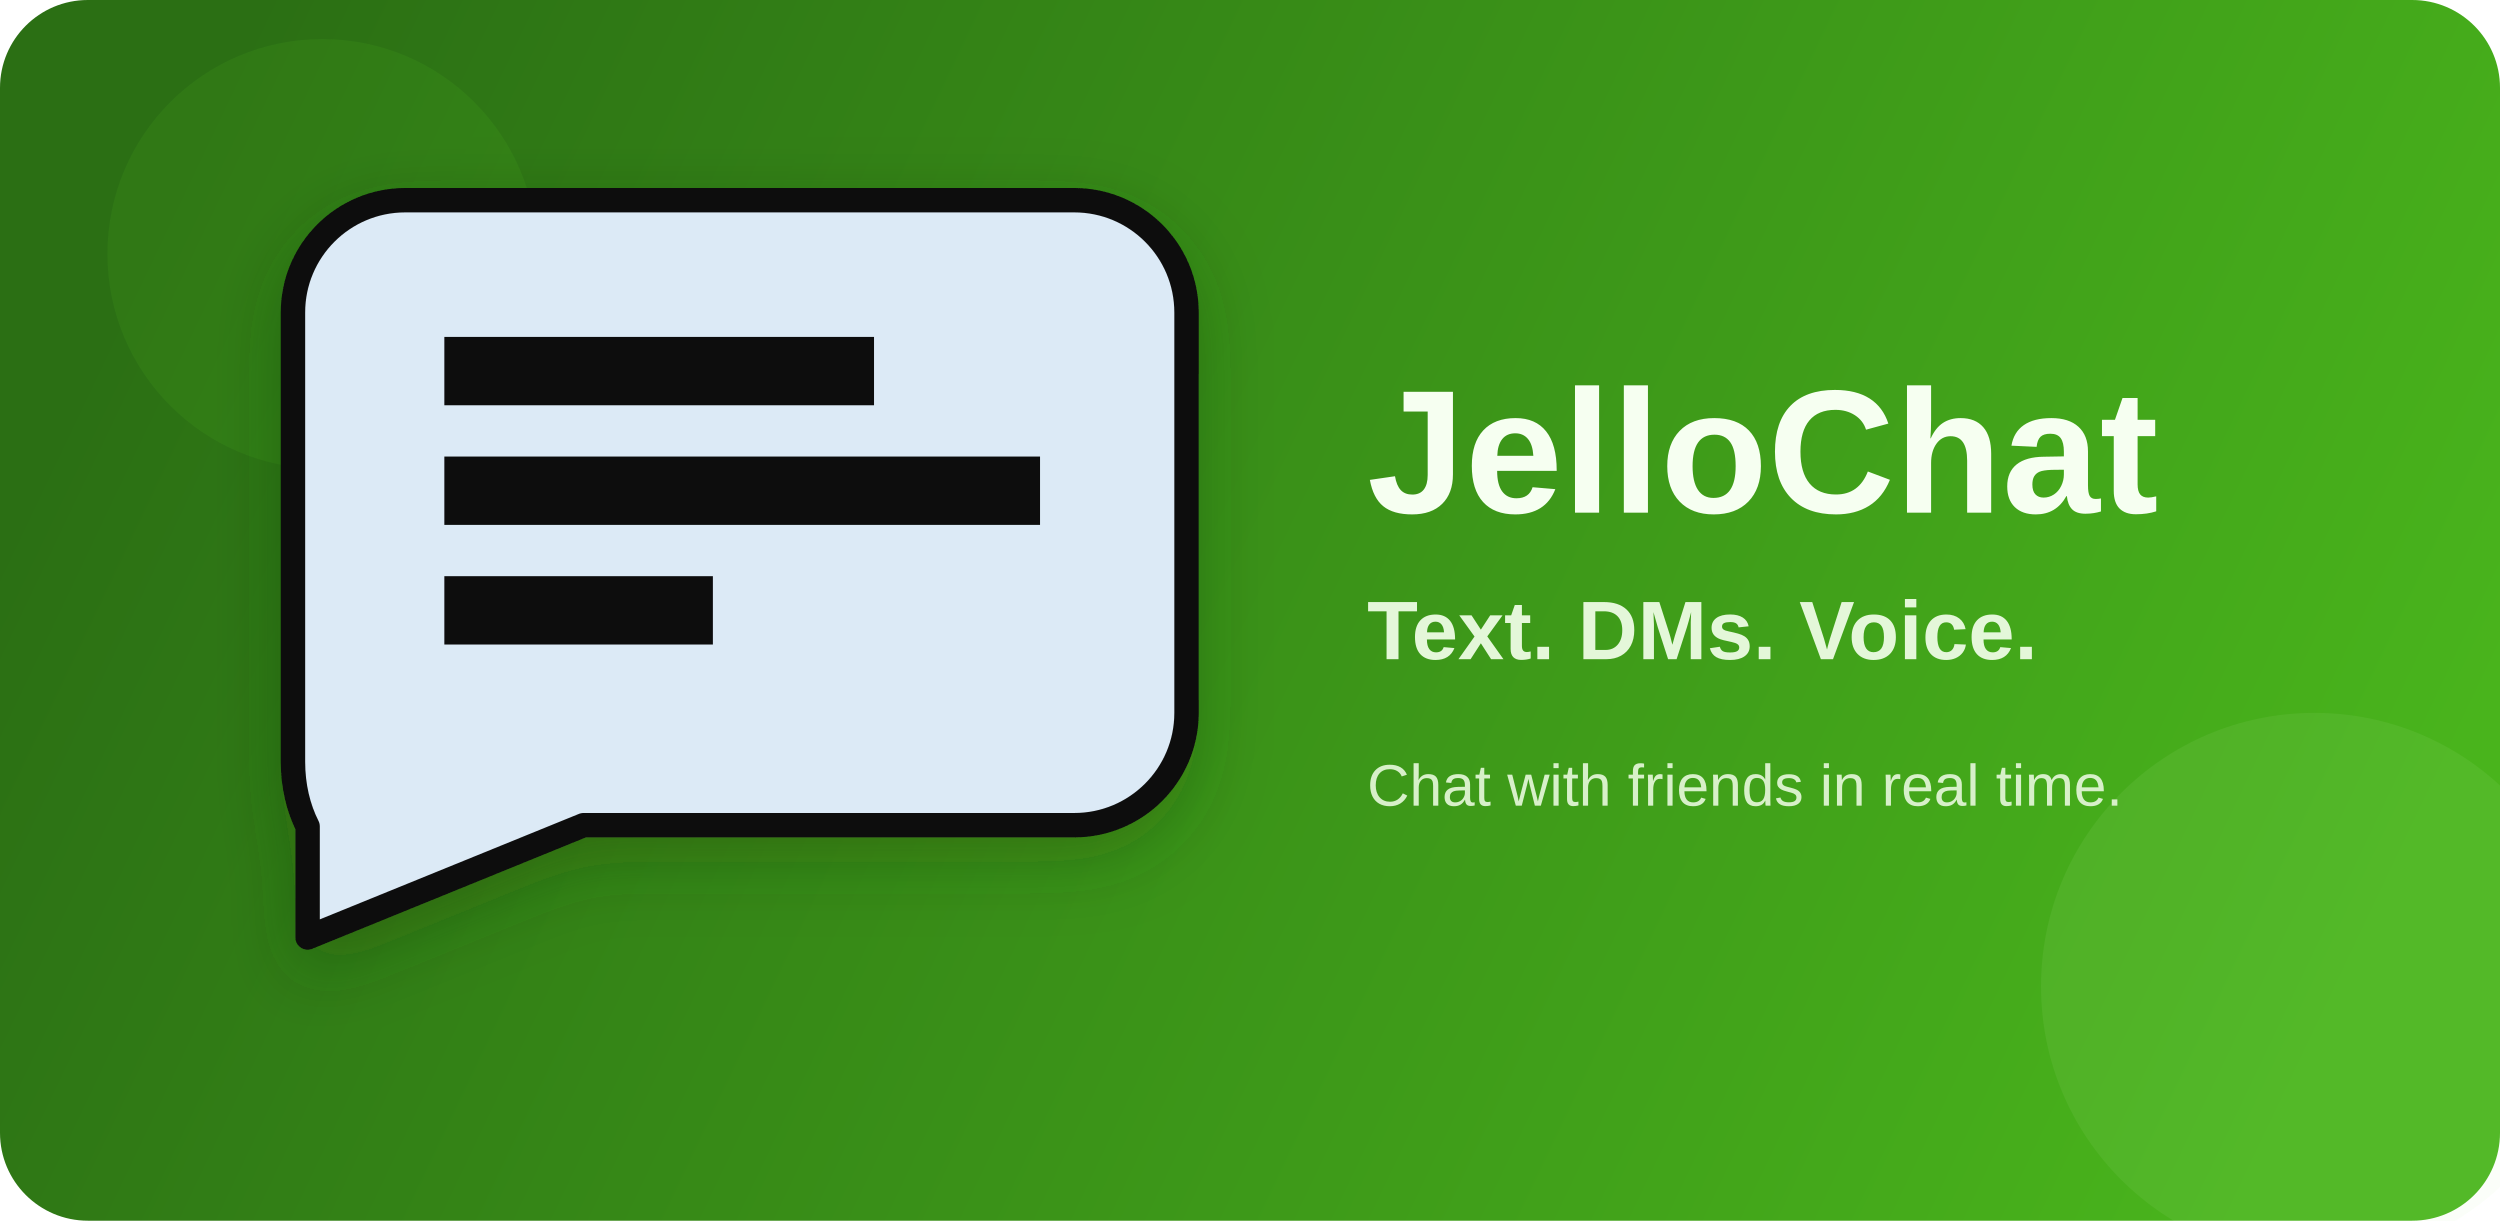
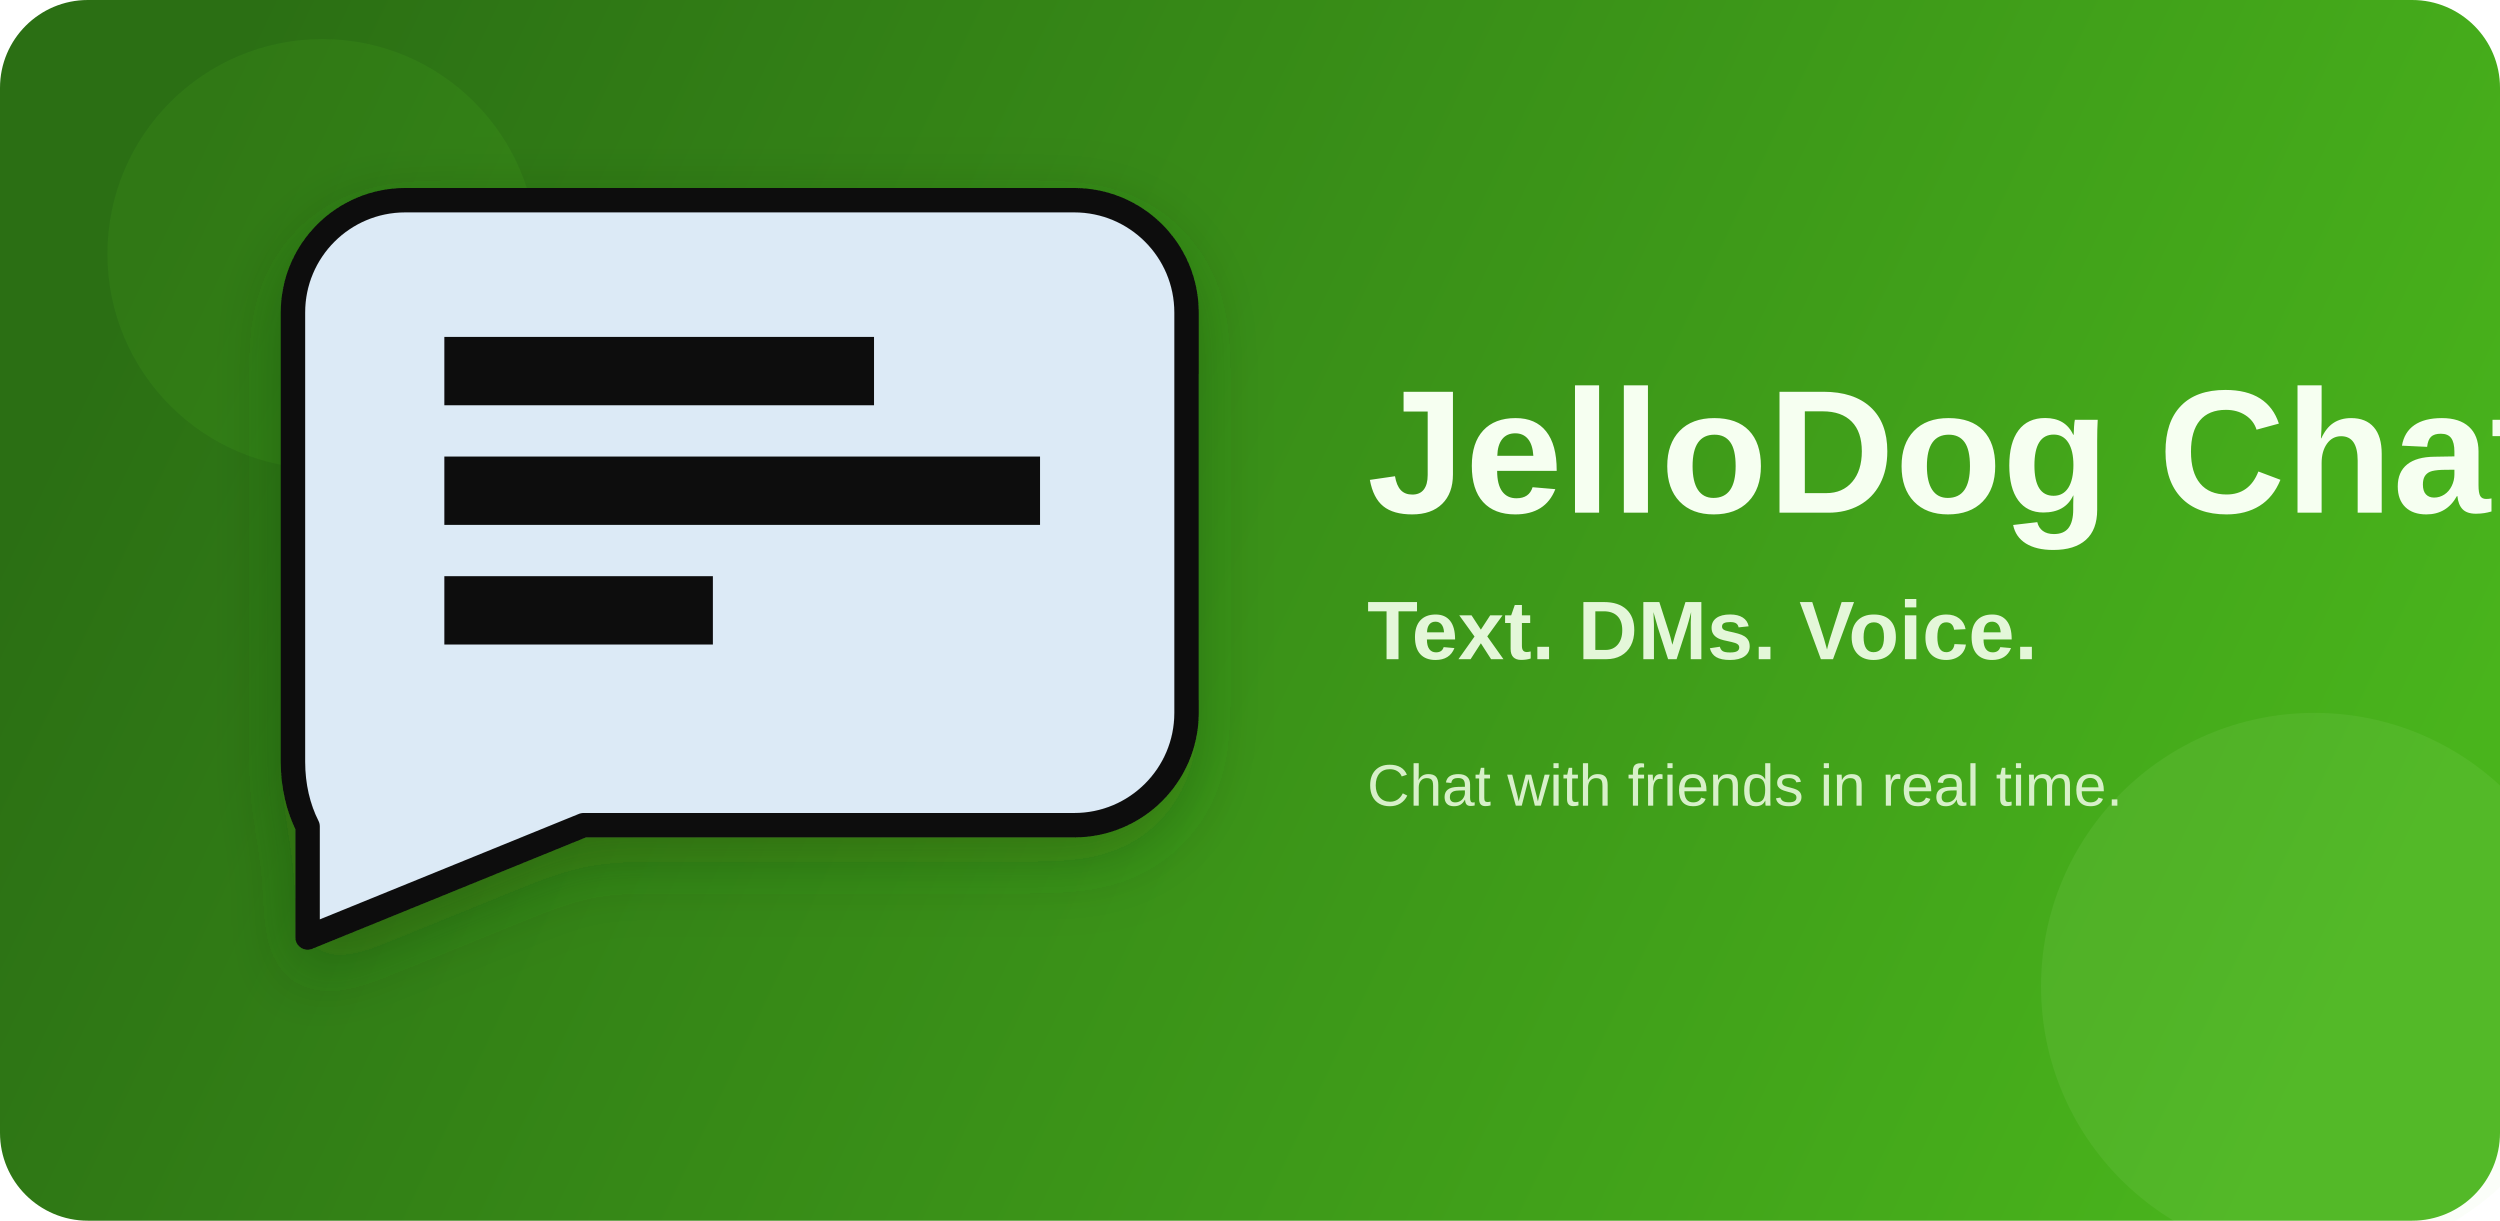
<svg xmlns="http://www.w3.org/2000/svg" width="1024" height="500" viewBox="0 0 1024 500" fill="none">
  <defs>
    <linearGradient id="bg" x1="84" y1="46" x2="940" y2="454" gradientUnits="userSpaceOnUse">
      <stop stop-color="#2B6F14" />
      <stop offset="1" stop-color="#49B41C" />
    </linearGradient>
    <filter id="shadow" x="0" y="0" width="1024" height="500" filterUnits="userSpaceOnUse" color-interpolation-filters="sRGB">
      <feDropShadow dx="0" dy="10" stdDeviation="14" flood-color="#173E0B" flood-opacity="0.28" />
    </filter>
  </defs>
  <rect width="1024" height="500" rx="36" fill="url(#bg)" />
  <circle cx="132" cy="104" r="88" fill="#6BEA26" fill-opacity="0.08" />
  <circle cx="948" cy="404" r="112" fill="#C8F8AF" fill-opacity="0.08" />
  <g filter="url(#shadow)">
    <path d="M120 128C120 102.595 140.595 82 166 82H440C465.405 82 486 102.595 486 128V292C486 317.405 465.405 338 440 338H239L126 384V338.5C122.164 330.93 120 321.868 120 312V128Z" fill="#DCEAF6" stroke="#111111" stroke-width="10" stroke-linejoin="round" />
    <rect x="182" y="138" width="176" height="28" fill="#111111" />
    <rect x="182" y="187" width="244" height="28" fill="#111111" />
    <rect x="182" y="236" width="110" height="28" fill="#111111" />
  </g>
-   <text x="560" y="210" fill="#F6FFF1" font-family="Arial, Helvetica, sans-serif" font-size="72" font-weight="700">JelloChat</text>
+   <text x="560" y="210" fill="#F6FFF1" font-family="Arial, Helvetica, sans-serif" font-size="72" font-weight="700">JelloDog Chat</text>
  <text x="560" y="270" fill="#E4F7D9" font-family="Arial, Helvetica, sans-serif" font-size="34" font-weight="600">Text. DMs. Voice.</text>
  <text x="560" y="330" fill="#D7F0C9" font-family="Arial, Helvetica, sans-serif" font-size="24">Chat with friends in real time.</text>
</svg>
